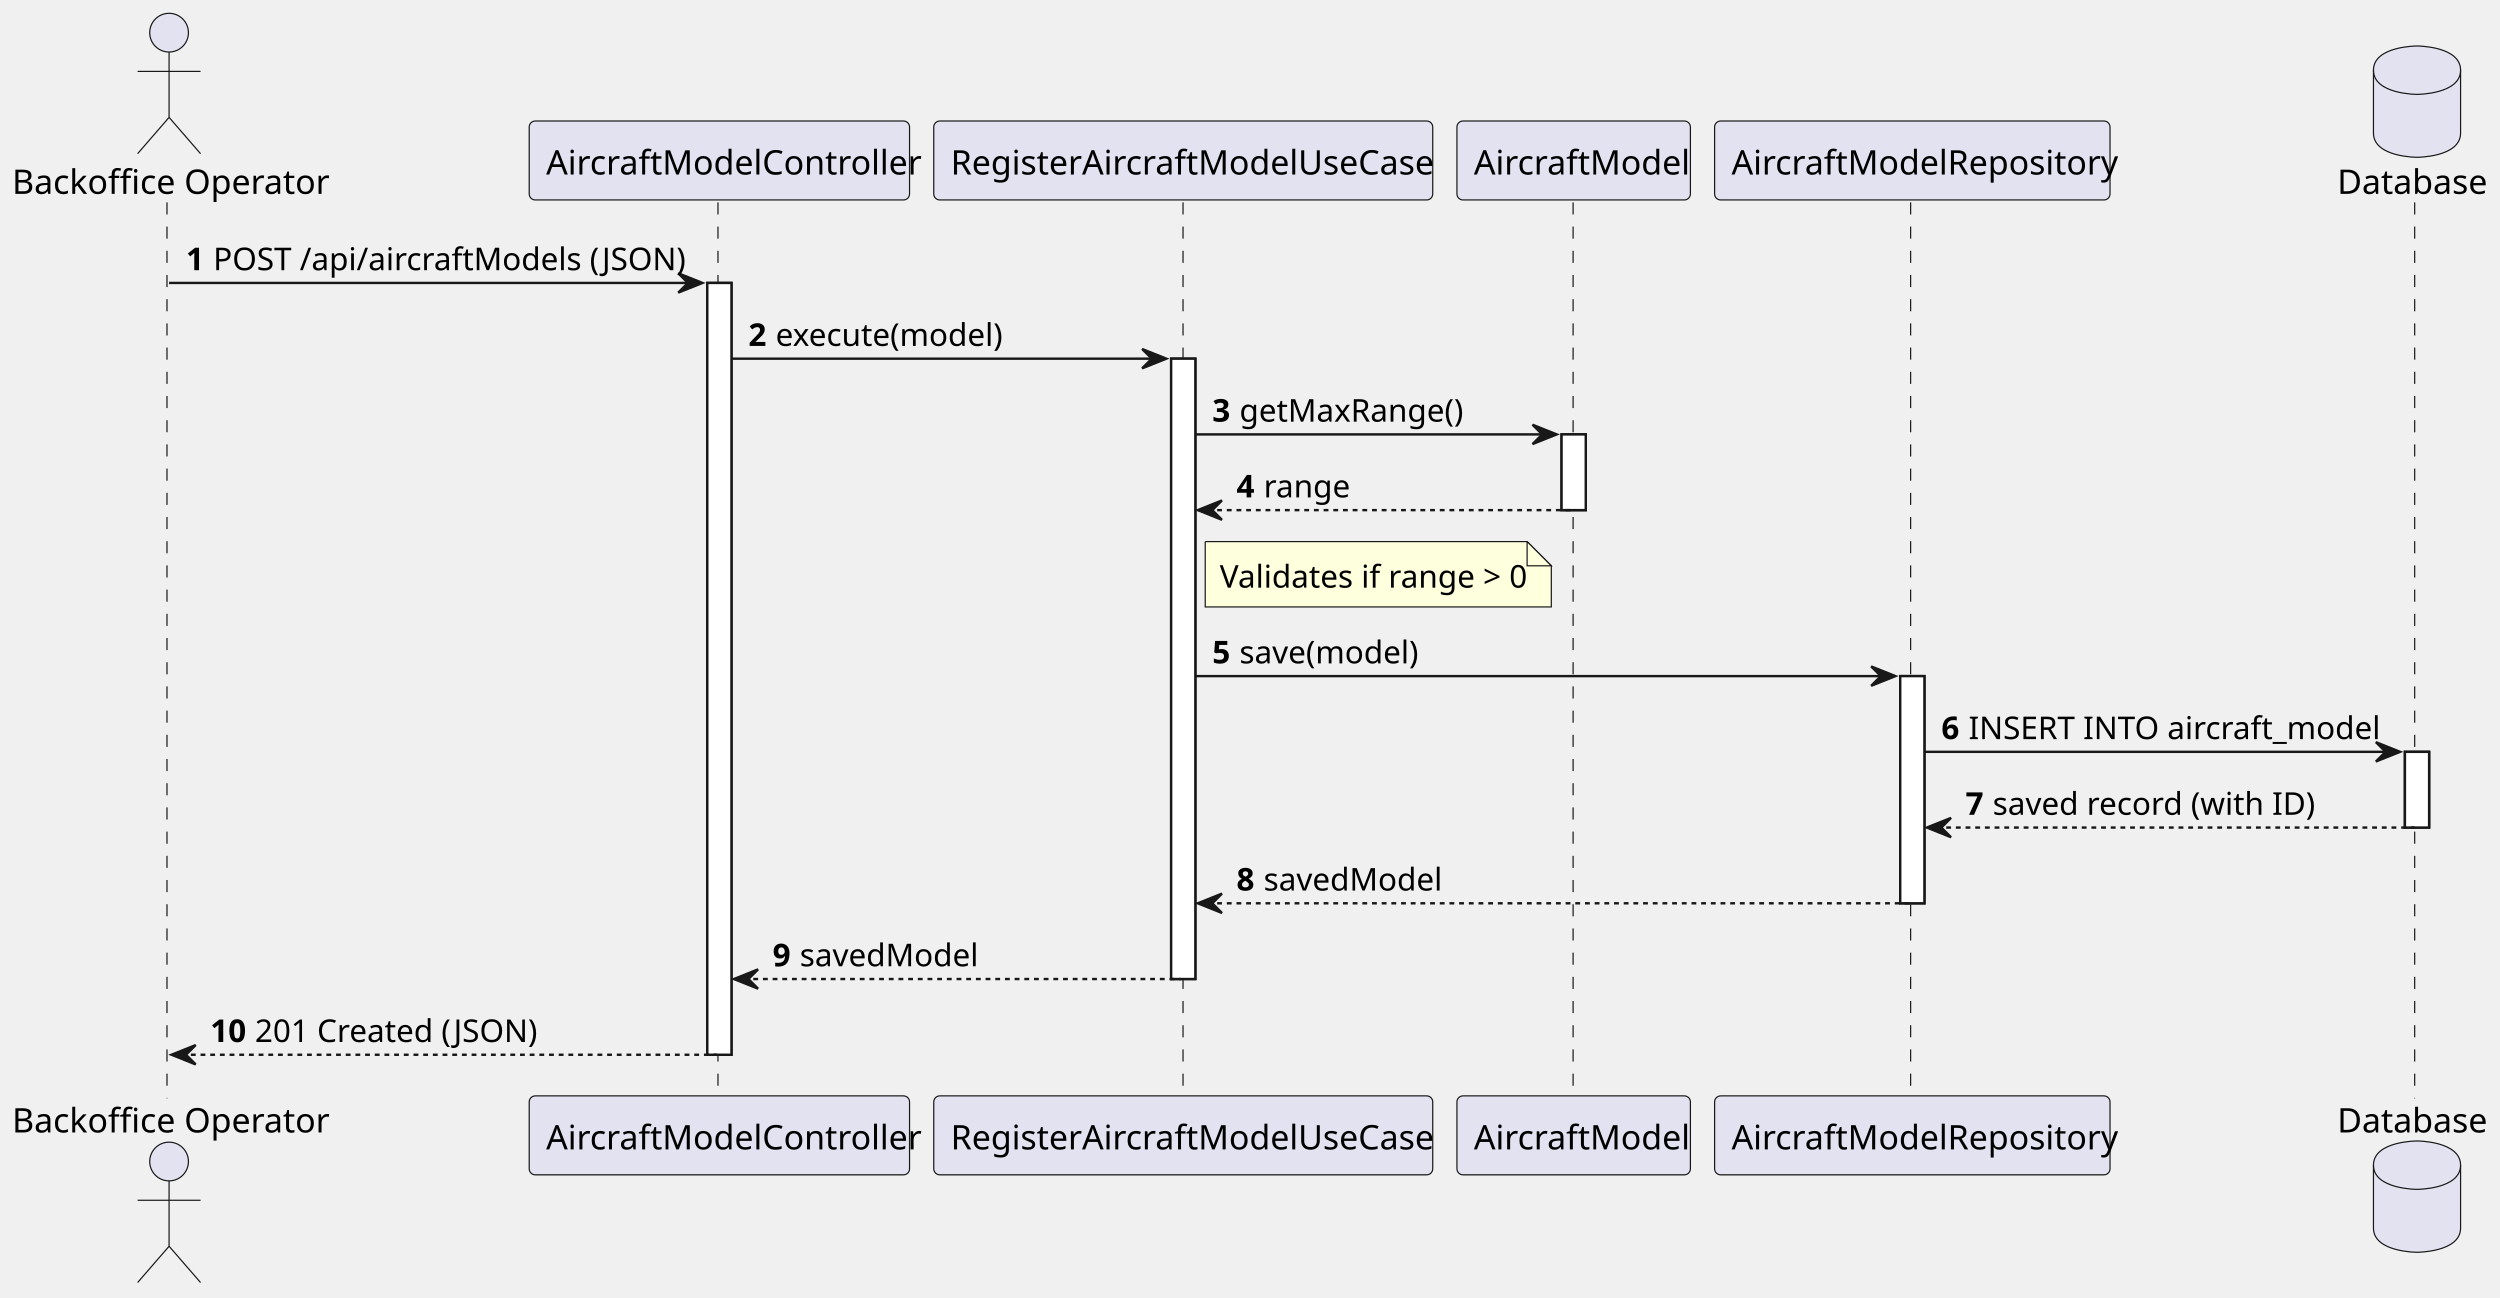
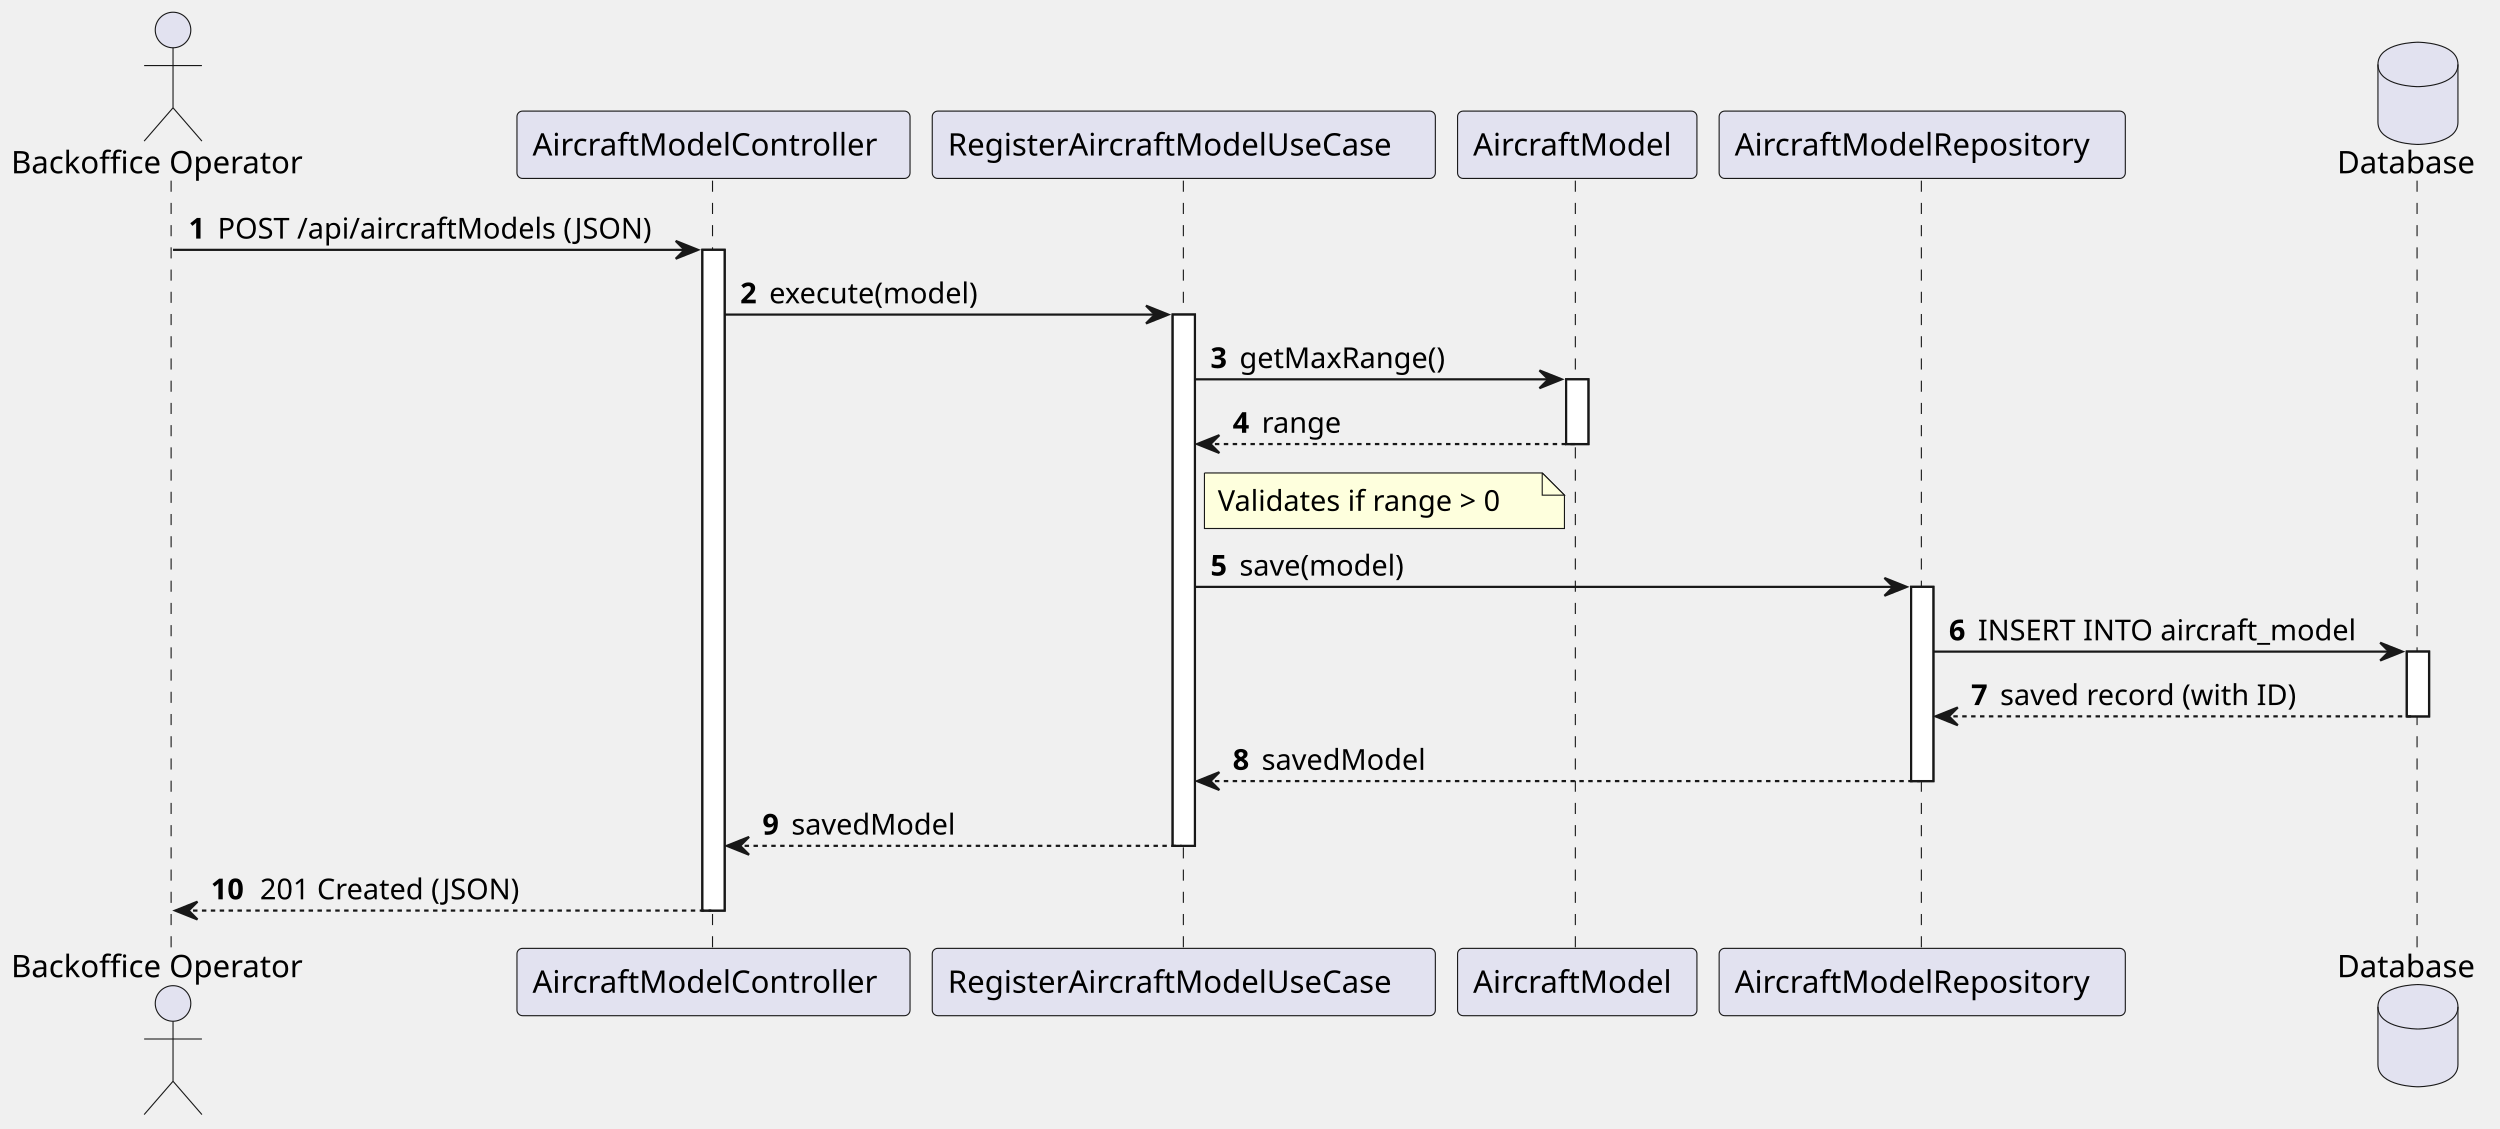
- <svg xmlns="http://www.w3.org/2000/svg" contentStyleType="text/css" data-diagram-type="SEQUENCE" height="536px" preserveAspectRatio="none" style="width:1033px;height:536px;background:#FFFFFF;" version="1.1" viewBox="0 0 1033 536" width="1033px" zoomAndPan="magnify">
+ <svg xmlns="http://www.w3.org/2000/svg" contentStyleType="text/css" data-diagram-type="SEQUENCE" height="508px" preserveAspectRatio="none" style="width:1125px;height:508px;background:#FFFFFF;" version="1.1" viewBox="0 0 1125 508" width="1125px" zoomAndPan="magnify">
  <defs />
  <g>
    <g>
-       <rect fill="#FFFFFF" height="318.91" style="stroke:#181818;stroke-width:1;" width="10" x="292.248" y="116.912" />
+       <rect fill="#FFFFFF" height="297.328" style="stroke:#181818;stroke-width:1;" width="10" x="316.074" y="112.43" />
    </g>
    <g>
-       <rect fill="#FFFFFF" height="256.328" style="stroke:#181818;stroke-width:1;" width="10" x="483.916" y="148.203" />
+       <rect fill="#FFFFFF" height="239.062" style="stroke:#181818;stroke-width:1;" width="10" x="527.71" y="141.562" />
    </g>
    <g>
-       <rect fill="#FFFFFF" height="31.291" style="stroke:#181818;stroke-width:1;" width="10" x="645.24" y="179.494" />
+       <rect fill="#FFFFFF" height="29.133" style="stroke:#181818;stroke-width:1;" width="10" x="704.76" y="170.695" />
    </g>
    <g>
-       <rect fill="#FFFFFF" height="93.873" style="stroke:#181818;stroke-width:1;" width="10" x="785.168" y="279.367" />
+       <rect fill="#FFFFFF" height="87.398" style="stroke:#181818;stroke-width:1;" width="10" x="860.003" y="264.094" />
    </g>
    <g>
-       <rect fill="#FFFFFF" height="31.291" style="stroke:#181818;stroke-width:1;" width="10" x="993.712" y="310.658" />
+       <rect fill="#FFFFFF" height="29.133" style="stroke:#181818;stroke-width:1;" width="10" x="1083.078" y="293.227" />
+     </g>
+     <g class="participant-lifeline" data-entity-uid="part1" data-qualified-name="BO" id="part1-lifeline">
+       <g>
+         <rect fill="#000000" fill-opacity="0" height="346.461" width="8" x="73.863" y="81.297" />
+         <line style="stroke:#181818;stroke-width:0.5;stroke-dasharray:5,5;" x1="77" x2="77" y1="81.297" y2="427.758" />
+       </g>
+     </g>
+     <g class="participant-lifeline" data-entity-uid="part2" data-qualified-name="Ctrl" id="part2-lifeline">
+       <g>
+         <rect fill="#000000" fill-opacity="0" height="346.461" width="8" x="317.074" y="81.297" />
+         <line style="stroke:#181818;stroke-width:0.5;stroke-dasharray:5,5;" x1="320.634" x2="320.634" y1="81.297" y2="427.758" />
+       </g>
+     </g>
+     <g class="participant-lifeline" data-entity-uid="part3" data-qualified-name="UC" id="part3-lifeline">
+       <g>
+         <rect fill="#000000" fill-opacity="0" height="346.461" width="8" x="528.71" y="81.297" />
+         <line style="stroke:#181818;stroke-width:0.5;stroke-dasharray:5,5;" x1="532.514" x2="532.514" y1="81.297" y2="427.758" />
+       </g>
+     </g>
+     <g class="participant-lifeline" data-entity-uid="part4" data-qualified-name="Entity" id="part4-lifeline">
+       <g>
+         <rect fill="#000000" fill-opacity="0" height="346.461" width="8" x="705.76" y="81.297" />
+         <line style="stroke:#181818;stroke-width:0.5;stroke-dasharray:5,5;" x1="708.907" x2="708.907" y1="81.297" y2="427.758" />
+       </g>
+     </g>
+     <g class="participant-lifeline" data-entity-uid="part5" data-qualified-name="Repo" id="part5-lifeline">
+       <g>
+         <rect fill="#000000" fill-opacity="0" height="346.461" width="8" x="861.003" y="81.297" />
+         <line style="stroke:#181818;stroke-width:0.5;stroke-dasharray:5,5;" x1="864.614" x2="864.614" y1="81.297" y2="427.758" />
+       </g>
+     </g>
+     <g class="participant-lifeline" data-entity-uid="part6" data-qualified-name="DB" id="part6-lifeline">
+       <g>
+         <rect fill="#000000" fill-opacity="0" height="346.461" width="8" x="1084.078" y="81.297" />
+         <line style="stroke:#181818;stroke-width:0.5;stroke-dasharray:5,5;" x1="1087.677" x2="1087.677" y1="81.297" y2="427.758" />
+       </g>
+     </g>
+     <g class="participant participant-head" data-entity-uid="part1" data-qualified-name="BO" id="part1-head">
+       <text fill="#000000" font-family="sans-serif" font-size="14" lengthAdjust="spacing" textLength="139.727" x="5" y="77.995">Backoffice Operator</text>
+       <ellipse cx="77.863" cy="13.5" fill="#E2E2F0" rx="8" ry="8" style="stroke:#181818;stroke-width:0.5;" />
+       <path d="M77.863,21.5 L77.863,48.5 M64.863,29.5 L90.863,29.5 M77.863,48.5 L64.863,63.5 M77.863,48.5 L90.863,63.5" fill="none" style="stroke:#181818;stroke-width:0.5;" />
+     </g>
+     <g class="participant participant-tail" data-entity-uid="part1" data-qualified-name="BO" id="part1-tail">
+       <text fill="#000000" font-family="sans-serif" font-size="14" lengthAdjust="spacing" textLength="139.727" x="5" y="439.753">Backoffice Operator</text>
+       <ellipse cx="77.863" cy="451.555" fill="#E2E2F0" rx="8" ry="8" style="stroke:#181818;stroke-width:0.5;" />
+       <path d="M77.863,459.555 L77.863,486.555 M64.863,467.555 L90.863,467.555 M77.863,486.555 L64.863,501.555 M77.863,486.555 L90.863,501.555" fill="none" style="stroke:#181818;stroke-width:0.5;" />
+     </g>
+     <g class="participant participant-head" data-entity-uid="part2" data-qualified-name="Ctrl" id="part2-head">
+       <rect fill="#E2E2F0" height="30.297" rx="2.5" ry="2.5" style="stroke:#181818;stroke-width:0.5;" width="176.88" x="232.634" y="50" />
+       <text fill="#000000" font-family="sans-serif" font-size="14" lengthAdjust="spacing" textLength="162.88" x="239.634" y="69.995">AircraftModelController</text>
+     </g>
+     <g class="participant participant-tail" data-entity-uid="part2" data-qualified-name="Ctrl" id="part2-tail">
+       <rect fill="#E2E2F0" height="30.297" rx="2.5" ry="2.5" style="stroke:#181818;stroke-width:0.5;" width="176.88" x="232.634" y="426.758" />
+       <text fill="#000000" font-family="sans-serif" font-size="14" lengthAdjust="spacing" textLength="162.88" x="239.634" y="446.753">AircraftModelController</text>
+     </g>
+     <g class="participant participant-head" data-entity-uid="part3" data-qualified-name="UC" id="part3-head">
+       <rect fill="#E2E2F0" height="30.297" rx="2.5" ry="2.5" style="stroke:#181818;stroke-width:0.5;" width="226.393" x="419.514" y="50" />
+       <text fill="#000000" font-family="sans-serif" font-size="14" lengthAdjust="spacing" textLength="212.393" x="426.514" y="69.995">RegisterAircraftModelUseCase</text>
+     </g>
+     <g class="participant participant-tail" data-entity-uid="part3" data-qualified-name="UC" id="part3-tail">
+       <rect fill="#E2E2F0" height="30.297" rx="2.5" ry="2.5" style="stroke:#181818;stroke-width:0.5;" width="226.393" x="419.514" y="426.758" />
+       <text fill="#000000" font-family="sans-serif" font-size="14" lengthAdjust="spacing" textLength="212.393" x="426.514" y="446.753">RegisterAircraftModelUseCase</text>
+     </g>
+     <g class="participant participant-head" data-entity-uid="part4" data-qualified-name="Entity" id="part4-head">
+       <rect fill="#E2E2F0" height="30.297" rx="2.5" ry="2.5" style="stroke:#181818;stroke-width:0.5;" width="107.707" x="655.907" y="50" />
+       <text fill="#000000" font-family="sans-serif" font-size="14" lengthAdjust="spacing" textLength="93.707" x="662.907" y="69.995">AircraftModel</text>
+     </g>
+     <g class="participant participant-tail" data-entity-uid="part4" data-qualified-name="Entity" id="part4-tail">
+       <rect fill="#E2E2F0" height="30.297" rx="2.5" ry="2.5" style="stroke:#181818;stroke-width:0.5;" width="107.707" x="655.907" y="426.758" />
+       <text fill="#000000" font-family="sans-serif" font-size="14" lengthAdjust="spacing" textLength="93.707" x="662.907" y="446.753">AircraftModel</text>
+     </g>
+     <g class="participant participant-head" data-entity-uid="part5" data-qualified-name="Repo" id="part5-head">
+       <rect fill="#E2E2F0" height="30.297" rx="2.5" ry="2.5" style="stroke:#181818;stroke-width:0.5;" width="182.779" x="773.614" y="50" />
+       <text fill="#000000" font-family="sans-serif" font-size="14" lengthAdjust="spacing" textLength="168.779" x="780.614" y="69.995">AircraftModelRepository</text>
+     </g>
+     <g class="participant participant-tail" data-entity-uid="part5" data-qualified-name="Repo" id="part5-tail">
+       <rect fill="#E2E2F0" height="30.297" rx="2.5" ry="2.5" style="stroke:#181818;stroke-width:0.5;" width="182.779" x="773.614" y="426.758" />
+       <text fill="#000000" font-family="sans-serif" font-size="14" lengthAdjust="spacing" textLength="168.779" x="780.614" y="446.753">AircraftModelRepository</text>
+     </g>
+     <g class="participant participant-head" data-entity-uid="part6" data-qualified-name="DB" id="part6-head">
+       <text fill="#000000" font-family="sans-serif" font-size="14" lengthAdjust="spacing" textLength="66.801" x="1051.677" y="77.995">Database</text>
+       <path d="M1070.078,29 C1070.078,19 1088.078,19 1088.078,19 C1088.078,19 1106.078,19 1106.078,29 L1106.078,55 C1106.078,65 1088.078,65 1088.078,65 C1088.078,65 1070.078,65 1070.078,55 L1070.078,29" fill="#E2E2F0" style="stroke:#181818;stroke-width:0.5;" />
+       <path d="M1070.078,29 C1070.078,39 1088.078,39 1088.078,39 C1088.078,39 1106.078,39 1106.078,29" fill="none" style="stroke:#181818;stroke-width:0.5;" />
+     </g>
+     <g class="participant participant-tail" data-entity-uid="part6" data-qualified-name="DB" id="part6-tail">
+       <text fill="#000000" font-family="sans-serif" font-size="14" lengthAdjust="spacing" textLength="66.801" x="1051.677" y="439.753">Database</text>
+       <path d="M1070.078,453.055 C1070.078,443.055 1088.078,443.055 1088.078,443.055 C1088.078,443.055 1106.078,443.055 1106.078,453.055 L1106.078,479.055 C1106.078,489.055 1088.078,489.055 1088.078,489.055 C1088.078,489.055 1070.078,489.055 1070.078,479.055 L1070.078,453.055" fill="#E2E2F0" style="stroke:#181818;stroke-width:0.5;" />
+       <path d="M1070.078,453.055 C1070.078,463.055 1088.078,463.055 1088.078,463.055 C1088.078,463.055 1106.078,463.055 1106.078,453.055" fill="none" style="stroke:#181818;stroke-width:0.5;" />
    </g>
    <g>
-       <rect fill="#000000" fill-opacity="0" height="370.201" width="8" x="65.862" y="83.621" />
-       <line style="stroke:#181818;stroke-width:0.5;stroke-dasharray:5,5;" x1="69" x2="69" y1="83.621" y2="453.822" />
+       <rect fill="#FFFFFF" height="297.328" style="stroke:#181818;stroke-width:1;" width="10" x="316.074" y="112.43" />
    </g>
    <g>
-       <rect fill="#000000" fill-opacity="0" height="370.201" width="8" x="293.248" y="83.621" />
-       <line style="stroke:#181818;stroke-width:0.5;stroke-dasharray:5,5;" x1="296.669" x2="296.669" y1="83.621" y2="453.822" />
+       <rect fill="#FFFFFF" height="239.062" style="stroke:#181818;stroke-width:1;" width="10" x="527.71" y="141.562" />
    </g>
    <g>
-       <rect fill="#000000" fill-opacity="0" height="370.201" width="8" x="484.916" y="83.621" />
-       <line style="stroke:#181818;stroke-width:0.5;stroke-dasharray:5,5;" x1="488.827" x2="488.827" y1="83.621" y2="453.822" />
+       <rect fill="#FFFFFF" height="29.133" style="stroke:#181818;stroke-width:1;" width="10" x="704.76" y="170.695" />
    </g>
    <g>
-       <rect fill="#000000" fill-opacity="0" height="370.201" width="8" x="646.24" y="83.621" />
-       <line style="stroke:#181818;stroke-width:0.5;stroke-dasharray:5,5;" x1="650.006" x2="650.006" y1="83.621" y2="453.822" />
+       <rect fill="#FFFFFF" height="87.398" style="stroke:#181818;stroke-width:1;" width="10" x="860.003" y="264.094" />
    </g>
    <g>
-       <rect fill="#000000" fill-opacity="0" height="370.201" width="8" x="786.168" y="83.621" />
-       <line style="stroke:#181818;stroke-width:0.5;stroke-dasharray:5,5;" x1="789.475" x2="789.475" y1="83.621" y2="453.822" />
+       <rect fill="#FFFFFF" height="29.133" style="stroke:#181818;stroke-width:1;" width="10" x="1083.078" y="293.227" />
    </g>
-     <g>
-       <rect fill="#000000" fill-opacity="0" height="370.201" width="8" x="994.712" y="83.621" />
-       <line style="stroke:#181818;stroke-width:0.5;stroke-dasharray:5,5;" x1="997.747" x2="997.747" y1="83.621" y2="453.822" />
+     <g class="message" data-entity-1="part1" data-entity-2="part2" id="msg1">
+       <polygon fill="#181818" points="304.074,108.43,314.074,112.43,304.074,116.43,308.074,112.43" style="stroke:#181818;stroke-width:1;" />
+       <line style="stroke:#181818;stroke-width:1;" x1="77.863" x2="310.074" y1="112.43" y2="112.43" />
+       <text fill="#000000" font-family="sans-serif" font-size="13" font-weight="bold" lengthAdjust="spacing" textLength="9.045" x="84.863" y="107.364">1</text>
+       <text fill="#000000" font-family="sans-serif" font-size="13" lengthAdjust="spacing" textLength="206.166" x="97.909" y="107.364">POST /api/aircraftModels (JSON)</text>
    </g>
-     <g class="participant participant-head" data-participant="BO">
-       <text fill="#000000" font-family="sans-serif" font-size="14" lengthAdjust="spacing" textLength="123.724" x="5" y="80.107">Backoffice Operator</text>
-       <ellipse cx="69.862" cy="13.5" fill="#E2E2F0" rx="8" ry="8" style="stroke:#181818;stroke-width:0.5;" />
-       <path d="M69.862,21.5 L69.862,48.5 M56.862,29.5 L82.862,29.5 M69.862,48.5 L56.862,63.5 M69.862,48.5 L82.862,63.5" fill="none" style="stroke:#181818;stroke-width:0.5;" />
+     <g class="message" data-entity-1="part2" data-entity-2="part3" id="msg2">
+       <polygon fill="#181818" points="515.71,137.562,525.71,141.562,515.71,145.562,519.71,141.562" style="stroke:#181818;stroke-width:1;" />
+       <line style="stroke:#181818;stroke-width:1;" x1="326.074" x2="521.71" y1="141.562" y2="141.562" />
+       <text fill="#000000" font-family="sans-serif" font-size="13" font-weight="bold" lengthAdjust="spacing" textLength="9.045" x="333.074" y="136.497">2</text>
+       <text fill="#000000" font-family="sans-serif" font-size="13" lengthAdjust="spacing" textLength="102.794" x="346.12" y="136.497">execute(model)</text>
    </g>
-     <g class="participant participant-tail" data-participant="BO">
-       <text fill="#000000" font-family="sans-serif" font-size="14" lengthAdjust="spacing" textLength="123.724" x="5" y="467.93">Backoffice Operator</text>
-       <ellipse cx="69.862" cy="479.943" fill="#E2E2F0" rx="8" ry="8" style="stroke:#181818;stroke-width:0.5;" />
-       <path d="M69.862,487.943 L69.862,514.943 M56.862,495.943 L82.862,495.943 M69.862,514.943 L56.862,529.943 M69.862,514.943 L82.862,529.943" fill="none" style="stroke:#181818;stroke-width:0.5;" />
+     <g class="message" data-entity-1="part3" data-entity-2="part4" id="msg3">
+       <polygon fill="#181818" points="692.76,166.695,702.76,170.695,692.76,174.695,696.76,170.695" style="stroke:#181818;stroke-width:1;" />
+       <line style="stroke:#181818;stroke-width:1;" x1="537.71" x2="698.76" y1="170.695" y2="170.695" />
+       <text fill="#000000" font-family="sans-serif" font-size="13" font-weight="bold" lengthAdjust="spacing" textLength="9.045" x="544.71" y="165.629">3</text>
+       <text fill="#000000" font-family="sans-serif" font-size="13" lengthAdjust="spacing" textLength="99.855" x="557.756" y="165.629">getMaxRange()</text>
    </g>
-     <g class="participant participant-head" data-participant="Ctrl">
-       <rect fill="#E2E2F0" height="32.621" rx="2.5" ry="2.5" style="stroke:#181818;stroke-width:0.5;" width="157.158" x="218.669" y="50" />
-       <text fill="#000000" font-family="sans-serif" font-size="14" lengthAdjust="spacing" textLength="143.158" x="225.669" y="72.107">AircraftModelController</text>
+     <g class="message" data-entity-1="part4" data-entity-2="part3" id="msg4">
+       <polygon fill="#181818" points="548.71,195.828,538.71,199.828,548.71,203.828,544.71,199.828" style="stroke:#181818;stroke-width:1;" />
+       <line style="stroke:#181818;stroke-width:1;stroke-dasharray:2,2;" x1="542.71" x2="708.76" y1="199.828" y2="199.828" />
+       <text fill="#000000" font-family="sans-serif" font-size="13" font-weight="bold" lengthAdjust="spacing" textLength="9.045" x="554.71" y="194.762">4</text>
+       <text fill="#000000" font-family="sans-serif" font-size="13" lengthAdjust="spacing" textLength="37.8" x="567.756" y="194.762">range</text>
    </g>
-     <g class="participant participant-tail" data-participant="Ctrl">
-       <rect fill="#E2E2F0" height="32.621" rx="2.5" ry="2.5" style="stroke:#181818;stroke-width:0.5;" width="157.158" x="218.669" y="452.822" />
-       <text fill="#000000" font-family="sans-serif" font-size="14" lengthAdjust="spacing" textLength="143.158" x="225.669" y="474.93">AircraftModelController</text>
+     <path d="M542,212.828 L542,237.828 L704,237.828 L704,222.828 L694,212.828 L542,212.828" fill="#FEFFDD" style="stroke:#181818;stroke-width:0.5;" />
+     <path d="M694,212.828 L694,222.828 L704,222.828 L694,212.828" fill="#FEFFDD" style="stroke:#181818;stroke-width:0.5;" />
+     <text fill="#000000" font-family="sans-serif" font-size="13" lengthAdjust="spacing" textLength="141.851" x="548" y="229.895">Validates if range &gt; 0</text>
+     <g class="message" data-entity-1="part3" data-entity-2="part5" id="msg5">
+       <polygon fill="#181818" points="848.003,260.094,858.003,264.094,848.003,268.094,852.003,264.094" style="stroke:#181818;stroke-width:1;" />
+       <line style="stroke:#181818;stroke-width:1;" x1="537.71" x2="854.003" y1="264.094" y2="264.094" />
+       <text fill="#000000" font-family="sans-serif" font-size="13" font-weight="bold" lengthAdjust="spacing" textLength="9.045" x="544.71" y="259.028">5</text>
+       <text fill="#000000" font-family="sans-serif" font-size="13" lengthAdjust="spacing" textLength="81.053" x="557.756" y="259.028">save(model)</text>
    </g>
-     <g class="participant participant-head" data-participant="UC">
-       <rect fill="#E2E2F0" height="32.621" rx="2.5" ry="2.5" style="stroke:#181818;stroke-width:0.5;" width="206.179" x="385.827" y="50" />
-       <text fill="#000000" font-family="sans-serif" font-size="14" lengthAdjust="spacing" textLength="192.179" x="392.827" y="72.107">RegisterAircraftModelUseCase</text>
+     <g class="message" data-entity-1="part5" data-entity-2="part6" id="msg6">
+       <polygon fill="#181818" points="1071.078,289.227,1081.078,293.227,1071.078,297.227,1075.078,293.227" style="stroke:#181818;stroke-width:1;" />
+       <line style="stroke:#181818;stroke-width:1;" x1="870.003" x2="1077.078" y1="293.227" y2="293.227" />
+       <text fill="#000000" font-family="sans-serif" font-size="13" font-weight="bold" lengthAdjust="spacing" textLength="9.045" x="877.003" y="288.161">6</text>
+       <text fill="#000000" font-family="sans-serif" font-size="13" lengthAdjust="spacing" textLength="181.029" x="890.049" y="288.161">INSERT INTO aircraft_model</text>
    </g>
-     <g class="participant participant-tail" data-participant="UC">
-       <rect fill="#E2E2F0" height="32.621" rx="2.5" ry="2.5" style="stroke:#181818;stroke-width:0.5;" width="206.179" x="385.827" y="452.822" />
-       <text fill="#000000" font-family="sans-serif" font-size="14" lengthAdjust="spacing" textLength="192.179" x="392.827" y="474.93">RegisterAircraftModelUseCase</text>
+     <g class="message" data-entity-1="part6" data-entity-2="part5" id="msg7">
+       <polygon fill="#181818" points="881.003,318.359,871.003,322.359,881.003,326.359,877.003,322.359" style="stroke:#181818;stroke-width:1;" />
+       <line style="stroke:#181818;stroke-width:1;stroke-dasharray:2,2;" x1="875.003" x2="1087.078" y1="322.359" y2="322.359" />
+       <text fill="#000000" font-family="sans-serif" font-size="13" font-weight="bold" lengthAdjust="spacing" textLength="9.045" x="887.003" y="317.293">7</text>
+       <text fill="#000000" font-family="sans-serif" font-size="13" lengthAdjust="spacing" textLength="144.689" x="900.049" y="317.293">saved record (with ID)</text>
    </g>
-     <g class="participant participant-head" data-participant="Entity">
-       <rect fill="#E2E2F0" height="32.621" rx="2.5" ry="2.5" style="stroke:#181818;stroke-width:0.5;" width="96.469" x="602.006" y="50" />
-       <text fill="#000000" font-family="sans-serif" font-size="14" lengthAdjust="spacing" textLength="82.469" x="609.006" y="72.107">AircraftModel</text>
+     <g class="message" data-entity-1="part5" data-entity-2="part3" id="msg8">
+       <polygon fill="#181818" points="548.71,347.492,538.71,351.492,548.71,355.492,544.71,351.492" style="stroke:#181818;stroke-width:1;" />
+       <line style="stroke:#181818;stroke-width:1;stroke-dasharray:2,2;" x1="542.71" x2="864.003" y1="351.492" y2="351.492" />
+       <text fill="#000000" font-family="sans-serif" font-size="13" font-weight="bold" lengthAdjust="spacing" textLength="9.045" x="554.71" y="346.426">8</text>
+       <text fill="#000000" font-family="sans-serif" font-size="13" lengthAdjust="spacing" textLength="77.714" x="567.756" y="346.426">savedModel</text>
    </g>
-     <g class="participant participant-tail" data-participant="Entity">
-       <rect fill="#E2E2F0" height="32.621" rx="2.5" ry="2.5" style="stroke:#181818;stroke-width:0.5;" width="96.469" x="602.006" y="452.822" />
-       <text fill="#000000" font-family="sans-serif" font-size="14" lengthAdjust="spacing" textLength="82.469" x="609.006" y="474.93">AircraftModel</text>
+     <g class="message" data-entity-1="part3" data-entity-2="part2" id="msg9">
+       <polygon fill="#181818" points="337.074,376.625,327.074,380.625,337.074,384.625,333.074,380.625" style="stroke:#181818;stroke-width:1;" />
+       <line style="stroke:#181818;stroke-width:1;stroke-dasharray:2,2;" x1="331.074" x2="531.71" y1="380.625" y2="380.625" />
+       <text fill="#000000" font-family="sans-serif" font-size="13" font-weight="bold" lengthAdjust="spacing" textLength="9.045" x="343.074" y="375.559">9</text>
+       <text fill="#000000" font-family="sans-serif" font-size="13" lengthAdjust="spacing" textLength="77.714" x="356.12" y="375.559">savedModel</text>
    </g>
-     <g class="participant participant-head" data-participant="Repo">
-       <rect fill="#E2E2F0" height="32.621" rx="2.5" ry="2.5" style="stroke:#181818;stroke-width:0.5;" width="163.386" x="708.475" y="50" />
-       <text fill="#000000" font-family="sans-serif" font-size="14" lengthAdjust="spacing" textLength="149.386" x="715.475" y="72.107">AircraftModelRepository</text>
-     </g>
-     <g class="participant participant-tail" data-participant="Repo">
-       <rect fill="#E2E2F0" height="32.621" rx="2.5" ry="2.5" style="stroke:#181818;stroke-width:0.5;" width="163.386" x="708.475" y="452.822" />
-       <text fill="#000000" font-family="sans-serif" font-size="14" lengthAdjust="spacing" textLength="149.386" x="715.475" y="474.93">AircraftModelRepository</text>
-     </g>
-     <g class="participant participant-head" data-participant="DB">
-       <text fill="#000000" font-family="sans-serif" font-size="14" lengthAdjust="spacing" textLength="59.931" x="965.747" y="80.107">Database</text>
-       <path d="M980.712,29 C980.712,19 998.712,19 998.712,19 C998.712,19 1016.712,19 1016.712,29 L1016.712,55 C1016.712,65 998.712,65 998.712,65 C998.712,65 980.712,65 980.712,55 L980.712,29" fill="#E2E2F0" style="stroke:#181818;stroke-width:0.5;" />
-       <path d="M980.712,29 C980.712,39 998.712,39 998.712,39 C998.712,39 1016.712,39 1016.712,29" fill="none" style="stroke:#181818;stroke-width:0.5;" />
-     </g>
-     <g class="participant participant-tail" data-participant="DB">
-       <text fill="#000000" font-family="sans-serif" font-size="14" lengthAdjust="spacing" textLength="59.931" x="965.747" y="467.93">Database</text>
-       <path d="M980.712,481.443 C980.712,471.443 998.712,471.443 998.712,471.443 C998.712,471.443 1016.712,471.443 1016.712,481.443 L1016.712,507.443 C1016.712,517.443 998.712,517.443 998.712,517.443 C998.712,517.443 980.712,517.443 980.712,507.443 L980.712,481.443" fill="#E2E2F0" style="stroke:#181818;stroke-width:0.5;" />
-       <path d="M980.712,481.443 C980.712,491.443 998.712,491.443 998.712,491.443 C998.712,491.443 1016.712,491.443 1016.712,481.443" fill="none" style="stroke:#181818;stroke-width:0.5;" />
-     </g>
-     <g>
-       <rect fill="#FFFFFF" height="318.91" style="stroke:#181818;stroke-width:1;" width="10" x="292.248" y="116.912" />
-     </g>
-     <g>
-       <rect fill="#FFFFFF" height="256.328" style="stroke:#181818;stroke-width:1;" width="10" x="483.916" y="148.203" />
-     </g>
-     <g>
-       <rect fill="#FFFFFF" height="31.291" style="stroke:#181818;stroke-width:1;" width="10" x="645.24" y="179.494" />
-     </g>
-     <g>
-       <rect fill="#FFFFFF" height="93.873" style="stroke:#181818;stroke-width:1;" width="10" x="785.168" y="279.367" />
-     </g>
-     <g>
-       <rect fill="#FFFFFF" height="31.291" style="stroke:#181818;stroke-width:1;" width="10" x="993.712" y="310.658" />
-     </g>
-     <g class="message" data-participant-1="BO" data-participant-2="Ctrl">
-       <polygon fill="#181818" points="280.248,112.912,290.248,116.912,280.248,120.912,284.248,116.912" style="stroke:#181818;stroke-width:1;" />
-       <line style="stroke:#181818;stroke-width:1;" x1="69.862" x2="286.248" y1="116.912" y2="116.912" />
-       <text fill="#000000" font-family="sans-serif" font-size="13" font-weight="bold" lengthAdjust="spacing" textLength="7.23" x="76.862" y="111.649">1</text>
-       <text fill="#000000" font-family="sans-serif" font-size="13" lengthAdjust="spacing" textLength="192.156" x="88.092" y="111.649">POST /api/aircraftModels (JSON)</text>
-     </g>
-     <g class="message" data-participant-1="Ctrl" data-participant-2="UC">
-       <polygon fill="#181818" points="471.916,144.203,481.916,148.203,471.916,152.203,475.916,148.203" style="stroke:#181818;stroke-width:1;" />
-       <line style="stroke:#181818;stroke-width:1;" x1="302.248" x2="477.916" y1="148.203" y2="148.203" />
-       <text fill="#000000" font-family="sans-serif" font-size="13" font-weight="bold" lengthAdjust="spacing" textLength="7.23" x="309.248" y="142.94">2</text>
-       <text fill="#000000" font-family="sans-serif" font-size="13" lengthAdjust="spacing" textLength="89.597" x="320.478" y="142.94">execute(model)</text>
-     </g>
-     <g class="message" data-participant-1="UC" data-participant-2="Entity">
-       <polygon fill="#181818" points="633.24,175.494,643.24,179.494,633.24,183.494,637.24,179.494" style="stroke:#181818;stroke-width:1;" />
-       <line style="stroke:#181818;stroke-width:1;" x1="493.916" x2="639.24" y1="179.494" y2="179.494" />
-       <text fill="#000000" font-family="sans-serif" font-size="13" font-weight="bold" lengthAdjust="spacing" textLength="7.23" x="500.916" y="174.231">3</text>
-       <text fill="#000000" font-family="sans-serif" font-size="13" lengthAdjust="spacing" textLength="89.597" x="512.146" y="174.231">getMaxRange()</text>
-     </g>
-     <g class="message" data-participant-1="Entity" data-participant-2="UC">
-       <polygon fill="#181818" points="504.916,206.785,494.916,210.785,504.916,214.785,500.916,210.785" style="stroke:#181818;stroke-width:1;" />
-       <line style="stroke:#181818;stroke-width:1;stroke-dasharray:2,2;" x1="498.916" x2="649.24" y1="210.785" y2="210.785" />
-       <text fill="#000000" font-family="sans-serif" font-size="13" font-weight="bold" lengthAdjust="spacing" textLength="7.23" x="510.916" y="205.523">4</text>
-       <text fill="#000000" font-family="sans-serif" font-size="13" lengthAdjust="spacing" textLength="33.249" x="522.146" y="205.523">range</text>
-     </g>
-     <path d="M498,223.785 L498,250.785 L641,250.785 L641,233.785 L631,223.785 L498,223.785" fill="#FEFFDD" style="stroke:#181818;stroke-width:0.5;" />
-     <path d="M631,223.785 L631,233.785 L641,233.785 L631,223.785" fill="#FEFFDD" style="stroke:#181818;stroke-width:0.5;" />
-     <text fill="#000000" font-family="sans-serif" font-size="13" lengthAdjust="spacing" textLength="122.497" x="504" y="242.814">Validates if range &gt; 0</text>
-     <g class="message" data-participant-1="UC" data-participant-2="Repo">
-       <polygon fill="#181818" points="773.168,275.367,783.168,279.367,773.168,283.367,777.168,279.367" style="stroke:#181818;stroke-width:1;" />
-       <line style="stroke:#181818;stroke-width:1;" x1="493.916" x2="779.168" y1="279.367" y2="279.367" />
-       <text fill="#000000" font-family="sans-serif" font-size="13" font-weight="bold" lengthAdjust="spacing" textLength="7.23" x="500.916" y="274.104">5</text>
-       <text fill="#000000" font-family="sans-serif" font-size="13" lengthAdjust="spacing" textLength="71.525" x="512.146" y="274.104">save(model)</text>
-     </g>
-     <g class="message" data-participant-1="Repo" data-participant-2="DB">
-       <polygon fill="#181818" points="981.712,306.658,991.712,310.658,981.712,314.658,985.712,310.658" style="stroke:#181818;stroke-width:1;" />
-       <line style="stroke:#181818;stroke-width:1;" x1="795.168" x2="987.712" y1="310.658" y2="310.658" />
-       <text fill="#000000" font-family="sans-serif" font-size="13" font-weight="bold" lengthAdjust="spacing" textLength="7.23" x="802.168" y="305.396">6</text>
-       <text fill="#000000" font-family="sans-serif" font-size="13" lengthAdjust="spacing" textLength="168.315" x="813.398" y="305.396">INSERT INTO aircraft_model</text>
-     </g>
-     <g class="message" data-participant-1="DB" data-participant-2="Repo">
-       <polygon fill="#181818" points="806.168,337.949,796.168,341.949,806.168,345.949,802.168,341.949" style="stroke:#181818;stroke-width:1;" />
-       <line style="stroke:#181818;stroke-width:1;stroke-dasharray:2,2;" x1="800.168" x2="997.712" y1="341.949" y2="341.949" />
-       <text fill="#000000" font-family="sans-serif" font-size="13" font-weight="bold" lengthAdjust="spacing" textLength="7.23" x="812.168" y="336.687">7</text>
-       <text fill="#000000" font-family="sans-serif" font-size="13" lengthAdjust="spacing" textLength="127.15" x="823.398" y="336.687">saved record (with ID)</text>
-     </g>
-     <g class="message" data-participant-1="Repo" data-participant-2="UC">
-       <polygon fill="#181818" points="504.916,369.24,494.916,373.24,504.916,377.24,500.916,373.24" style="stroke:#181818;stroke-width:1;" />
-       <line style="stroke:#181818;stroke-width:1;stroke-dasharray:2,2;" x1="498.916" x2="789.168" y1="373.24" y2="373.24" />
-       <text fill="#000000" font-family="sans-serif" font-size="13" font-weight="bold" lengthAdjust="spacing" textLength="7.23" x="510.916" y="367.978">8</text>
-       <text fill="#000000" font-family="sans-serif" font-size="13" lengthAdjust="spacing" textLength="70.097" x="522.146" y="367.978">savedModel</text>
-     </g>
-     <g class="message" data-participant-1="UC" data-participant-2="Ctrl">
-       <polygon fill="#181818" points="313.248,400.531,303.248,404.531,313.248,408.531,309.248,404.531" style="stroke:#181818;stroke-width:1;" />
-       <line style="stroke:#181818;stroke-width:1;stroke-dasharray:2,2;" x1="307.248" x2="487.916" y1="404.531" y2="404.531" />
-       <text fill="#000000" font-family="sans-serif" font-size="13" font-weight="bold" lengthAdjust="spacing" textLength="7.23" x="319.248" y="399.269">9</text>
-       <text fill="#000000" font-family="sans-serif" font-size="13" lengthAdjust="spacing" textLength="70.097" x="330.478" y="399.269">savedModel</text>
-     </g>
-     <g class="message" data-participant-1="Ctrl" data-participant-2="BO">
-       <polygon fill="#181818" points="80.862,431.822,70.862,435.822,80.862,439.822,76.862,435.822" style="stroke:#181818;stroke-width:1;" />
-       <line style="stroke:#181818;stroke-width:1;stroke-dasharray:2,2;" x1="74.862" x2="296.248" y1="435.822" y2="435.822" />
-       <text fill="#000000" font-family="sans-serif" font-size="13" font-weight="bold" lengthAdjust="spacing" textLength="14.46" x="86.862" y="430.56">10</text>
-       <text fill="#000000" font-family="sans-serif" font-size="13" lengthAdjust="spacing" textLength="118.492" x="105.322" y="430.56">201 Created (JSON)</text>
+     <g class="message" data-entity-1="part2" data-entity-2="part1" id="msg10">
+       <polygon fill="#181818" points="88.863,405.758,78.863,409.758,88.863,413.758,84.863,409.758" style="stroke:#181818;stroke-width:1;" />
+       <line style="stroke:#181818;stroke-width:1;stroke-dasharray:2,2;" x1="82.863" x2="320.074" y1="409.758" y2="409.758" />
+       <text fill="#000000" font-family="sans-serif" font-size="13" font-weight="bold" lengthAdjust="spacing" textLength="18.091" x="94.863" y="404.692">10</text>
+       <text fill="#000000" font-family="sans-serif" font-size="13" lengthAdjust="spacing" textLength="126.998" x="116.954" y="404.692">201 Created (JSON)</text>
    </g>
  </g>
</svg>
